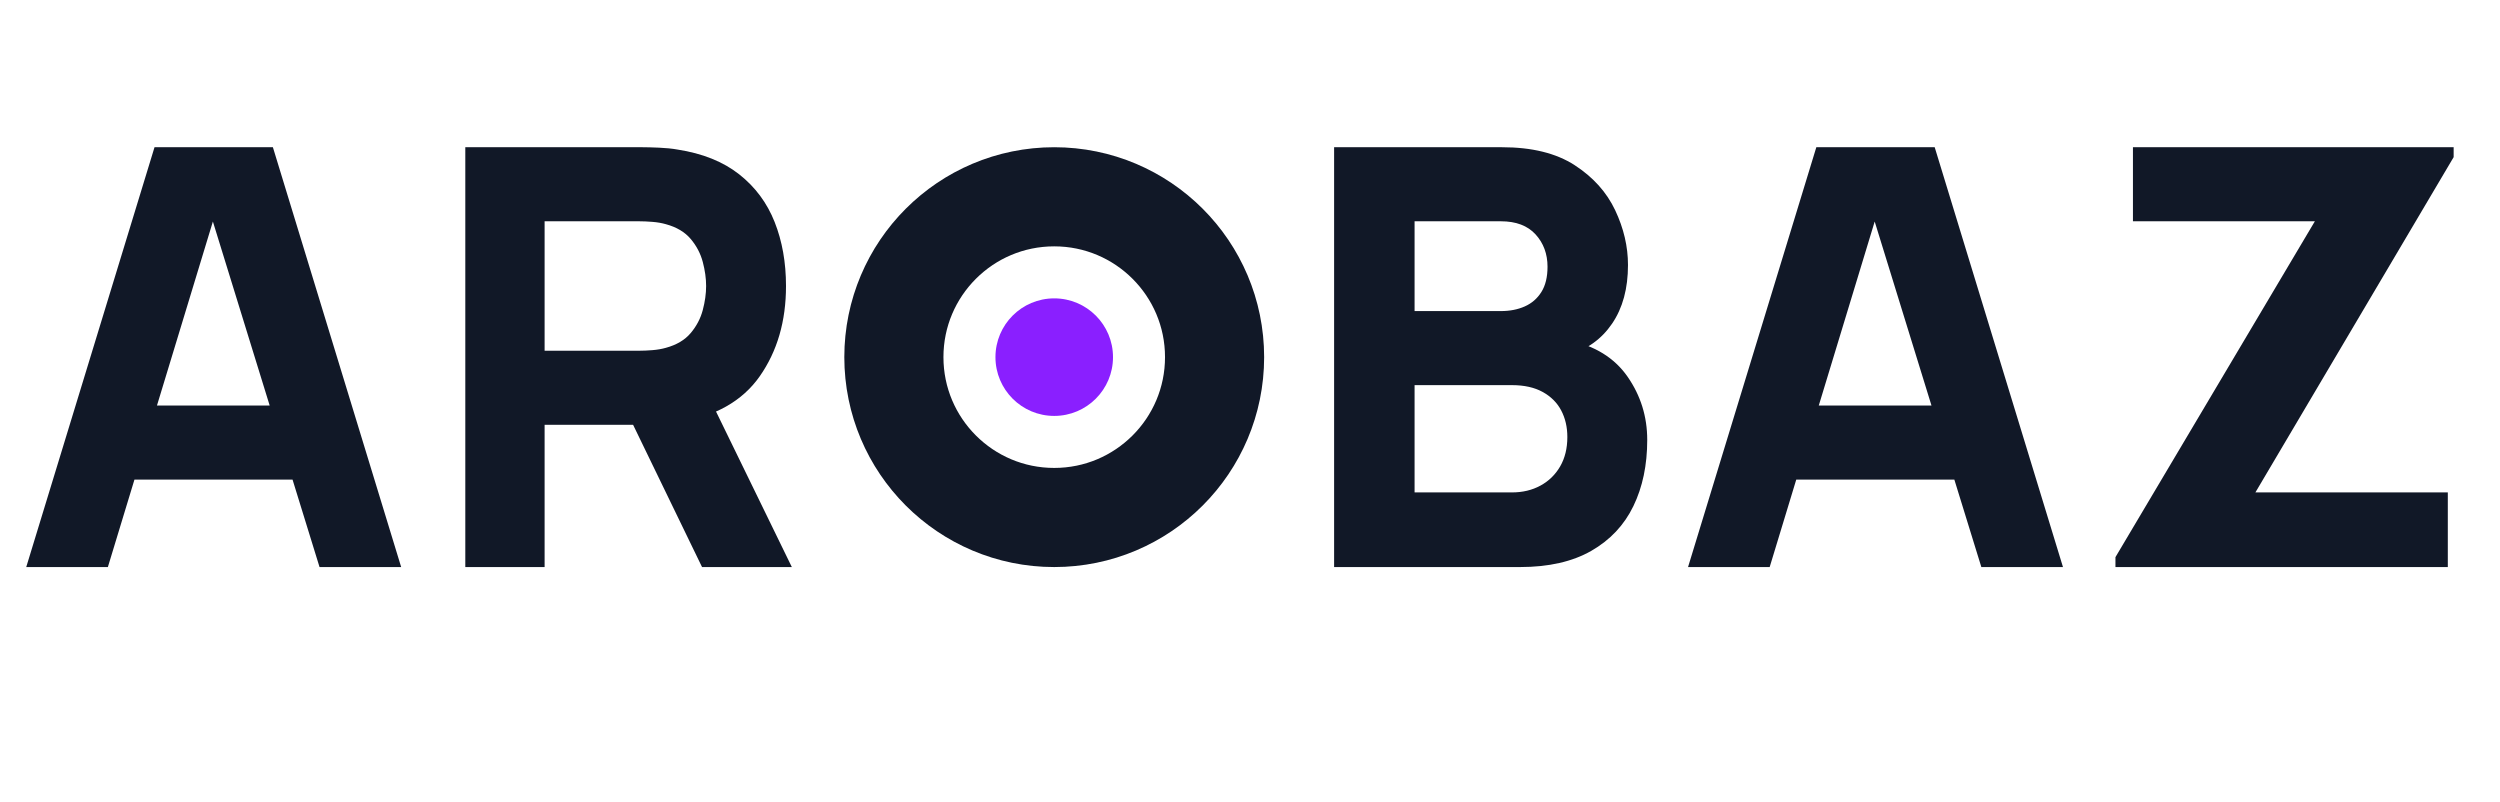
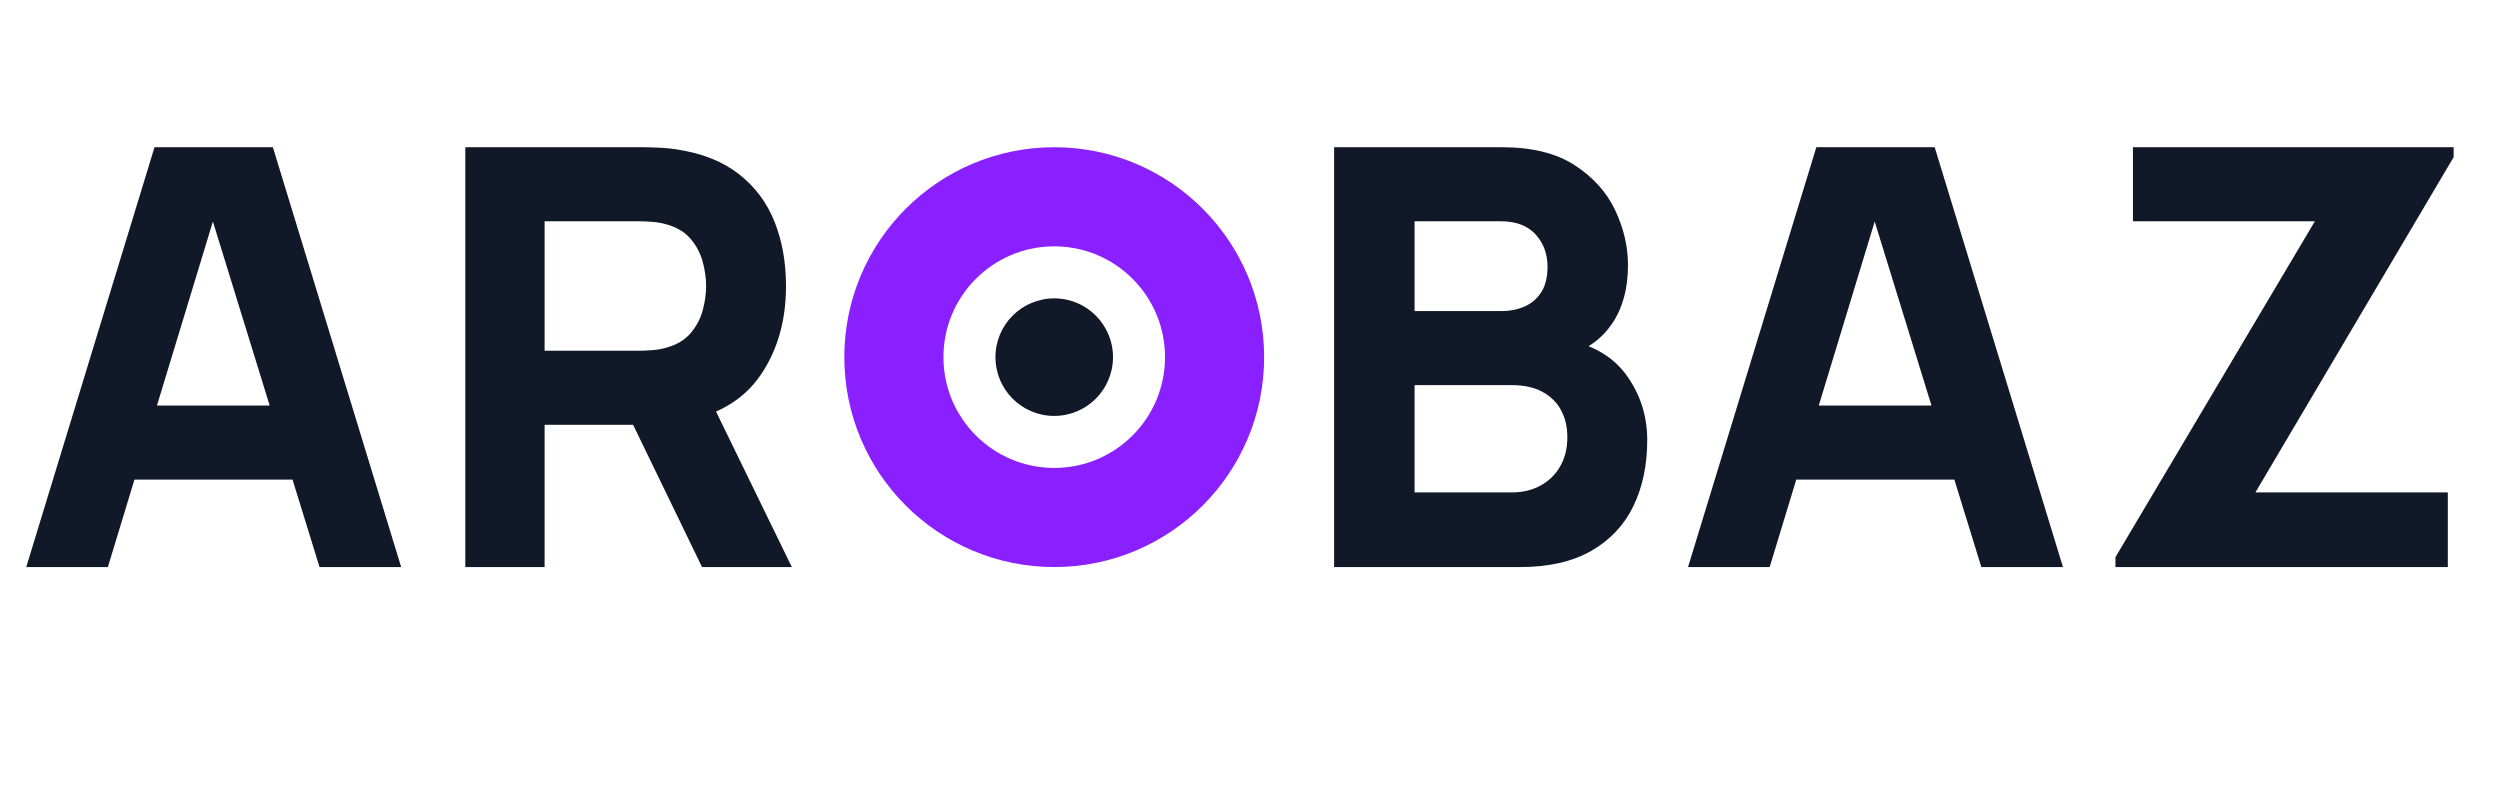
<svg xmlns="http://www.w3.org/2000/svg" viewBox="-2 0 343 110">
  <path d="M1.6 77.8 19.2 20.2H35.44L53.04 77.8H41.84L26.16 27H28.24L12.8 77.8ZM12.16 65.8V55.64H42.56V65.8Z" fill="#111827" />
  <path d="M61.84 77.8V20.2H86.16Q87.0 20.2 88.42 20.26Q89.84 20.32 90.96 20.52Q96.12 21.32 99.42 23.92Q102.72 26.52 104.28 30.46Q105.84 34.4 105.84 39.24Q105.84 46.48 102.24 51.62Q98.64 56.76 90.96 57.96L86.16 58.28H72.72V77.8ZM94.32 77.8 82.96 54.36 94.16 52.2 106.64 77.8ZM72.72 48.12H85.68Q86.52 48.12 87.52 48.04Q88.52 47.96 89.36 47.72Q91.56 47.12 92.76 45.7Q93.96 44.28 94.42 42.54Q94.88 40.8 94.88 39.24Q94.88 37.68 94.42 35.94Q93.96 34.2 92.76 32.78Q91.56 31.36 89.36 30.76Q88.52 30.52 87.52 30.44Q86.52 30.36 85.68 30.36H72.72Z" fill="#111827" />
-   <circle cx="142.64" cy="49.0" r="22" fill="none" stroke="#111827" stroke-width="13.6" />
-   <circle cx="142.64" cy="49.0" r="8.064" fill="#8A1FFF" />
+   <circle cx="142.64" cy="49.0" r="22" fill="none" stroke="#8A1FFF" stroke-width="13.6" />
+   <circle cx="142.64" cy="49.0" r="8.064" fill="#111827" />
  <path d="M181.04 77.8V20.2H204.08Q210.24 20.2 214.04 22.66Q217.84 25.12 219.6 28.84Q221.36 32.56 221.36 36.36Q221.36 41.2 219.18 44.4Q217.0 47.6 213.2 48.68V46.68Q218.6 47.8 221.3 51.68Q224.0 55.56 224.0 60.36Q224.0 65.52 222.1 69.44Q220.2 73.36 216.32 75.58Q212.44 77.8 206.56 77.8ZM192.08 67.56H205.44Q207.64 67.56 209.36 66.62Q211.08 65.68 212.06 63.98Q213.04 62.28 213.04 59.96Q213.04 57.92 212.2 56.32Q211.36 54.72 209.66 53.78Q207.96 52.84 205.44 52.84H192.08ZM192.08 42.68H203.92Q205.76 42.68 207.2 42.04Q208.64 41.4 209.48 40.06Q210.32 38.72 210.32 36.6Q210.32 33.96 208.68 32.16Q207.04 30.36 203.92 30.36H192.08Z" fill="#111827" />
  <path d="M229.6 77.8 247.2 20.2H263.44L281.04 77.8H269.84L254.16 27H256.24L240.8 77.8ZM240.16 65.8V55.64H270.56V65.8Z" fill="#111827" />
  <path d="M288.24 77.8V76.44L315.6 30.36H290.64V20.2H334.64V21.56L307.44 67.56H333.84V77.8Z" fill="#111827" />
</svg>
